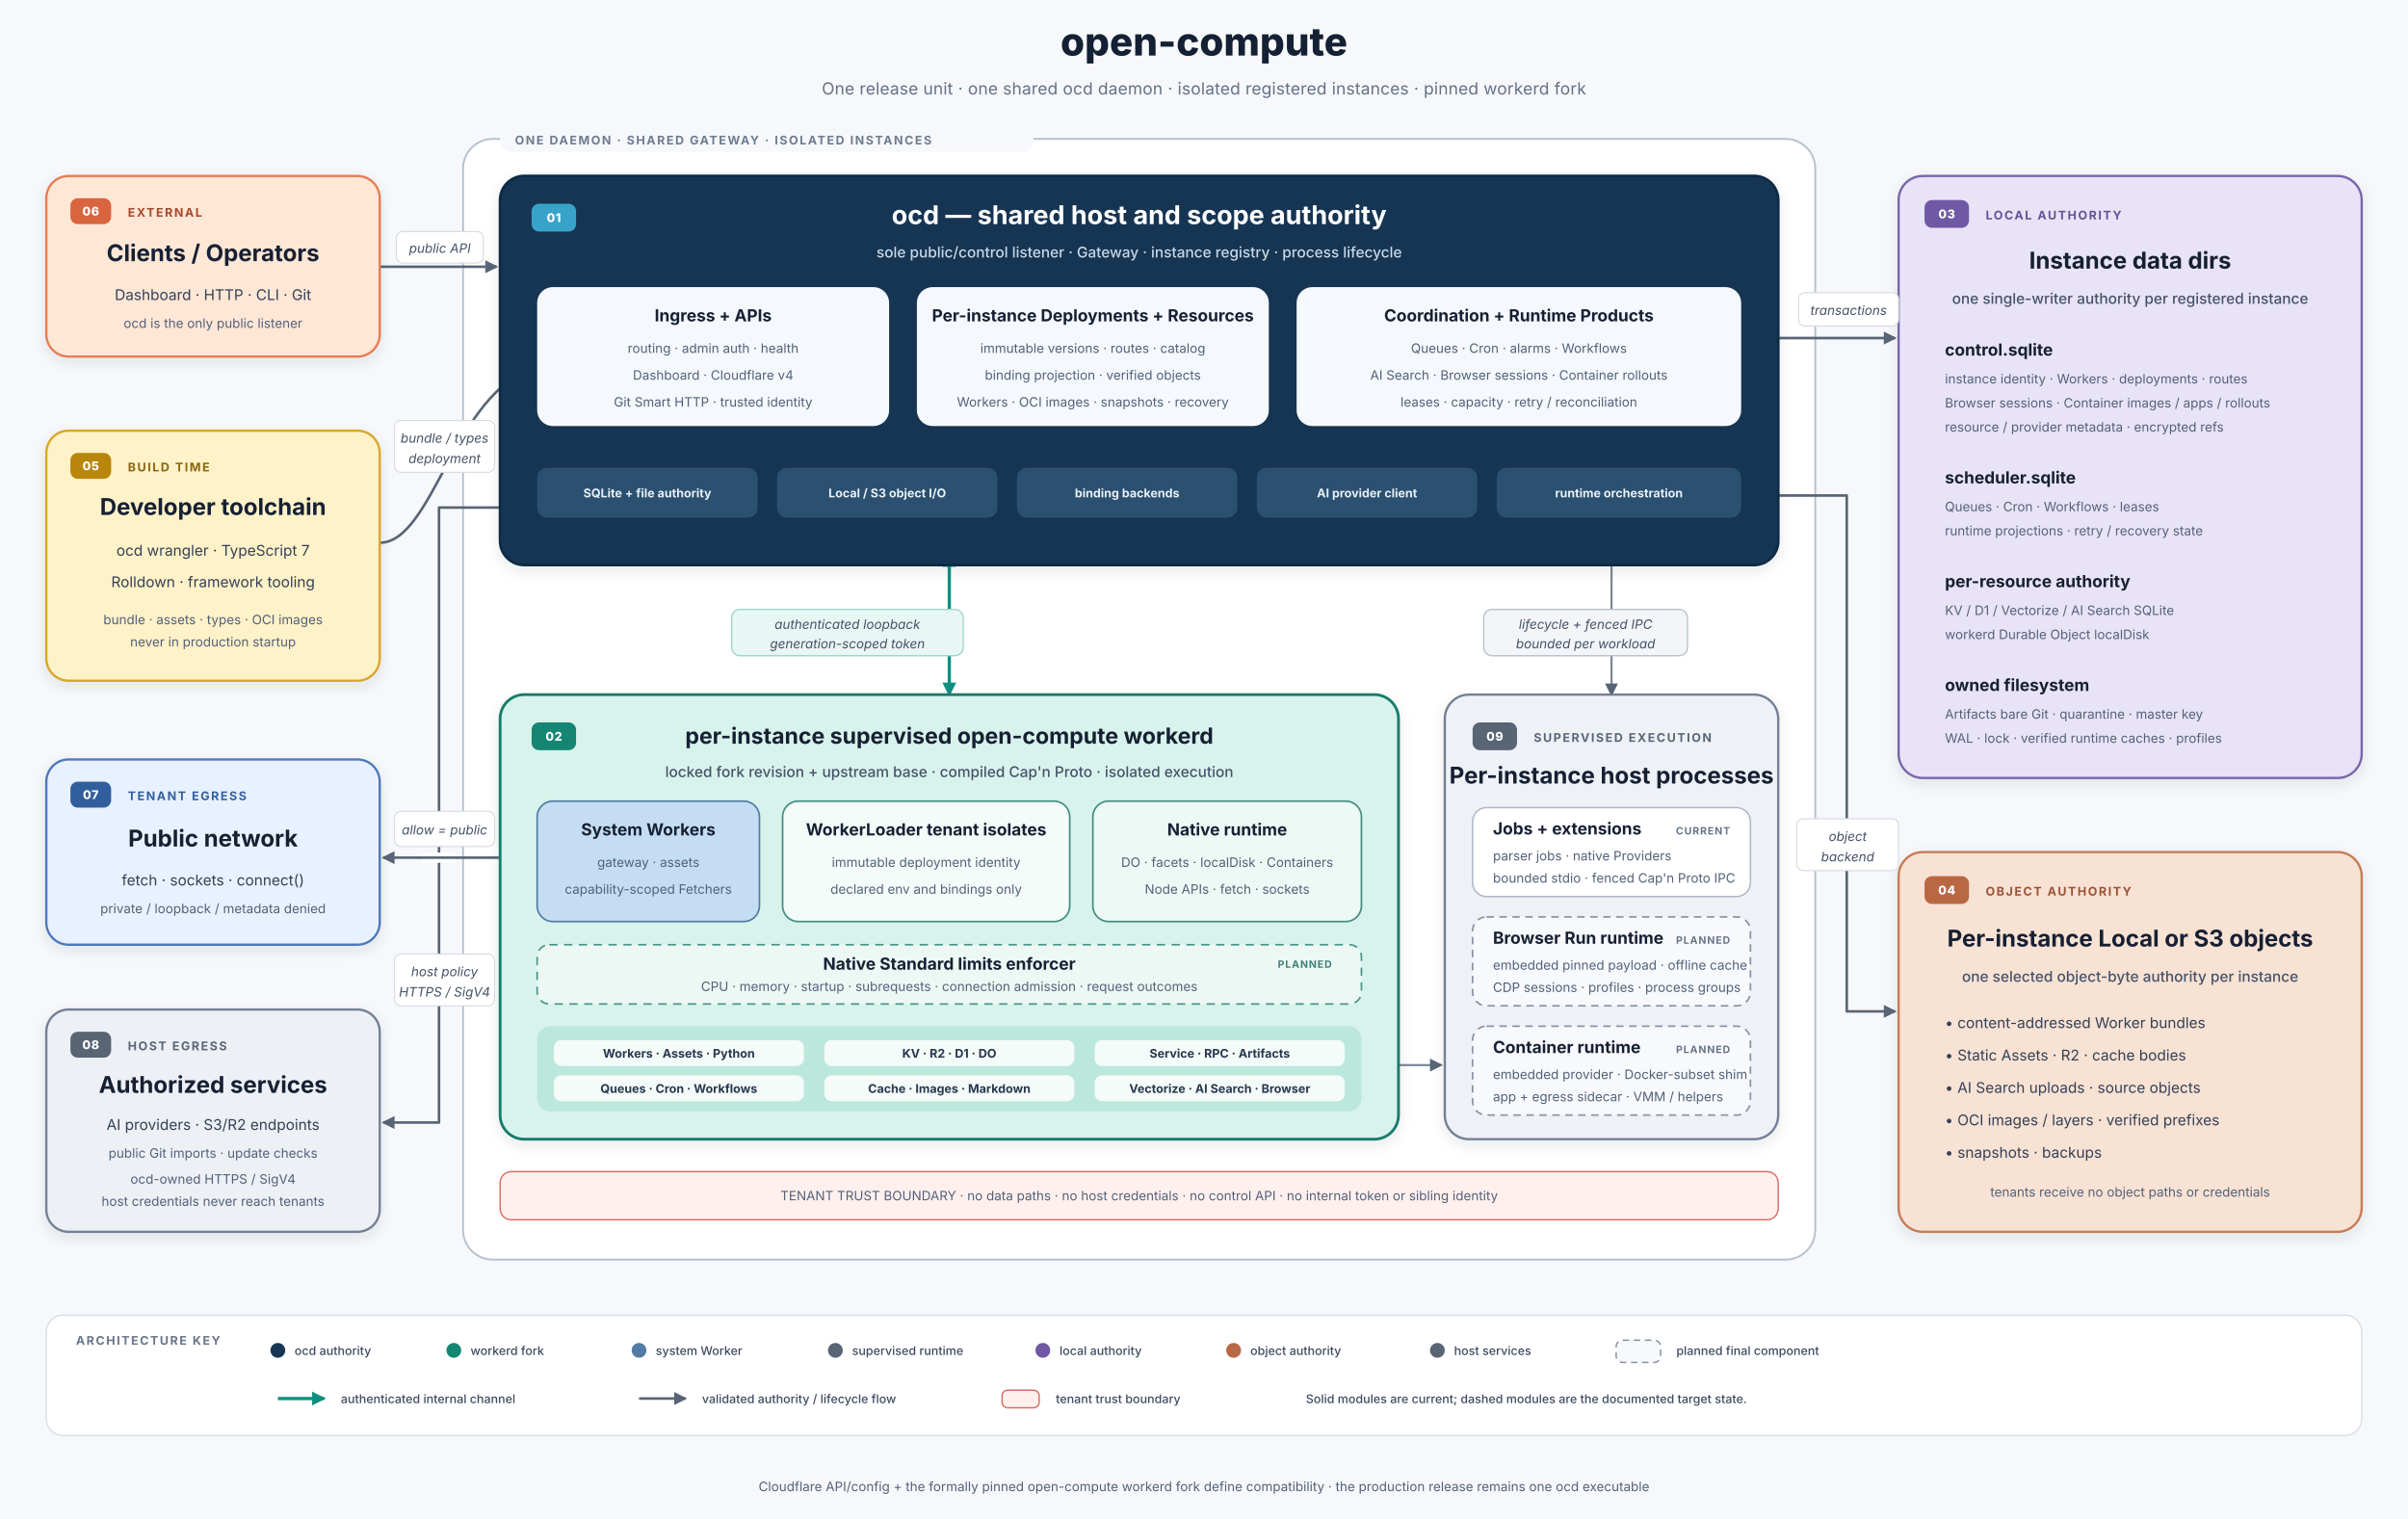
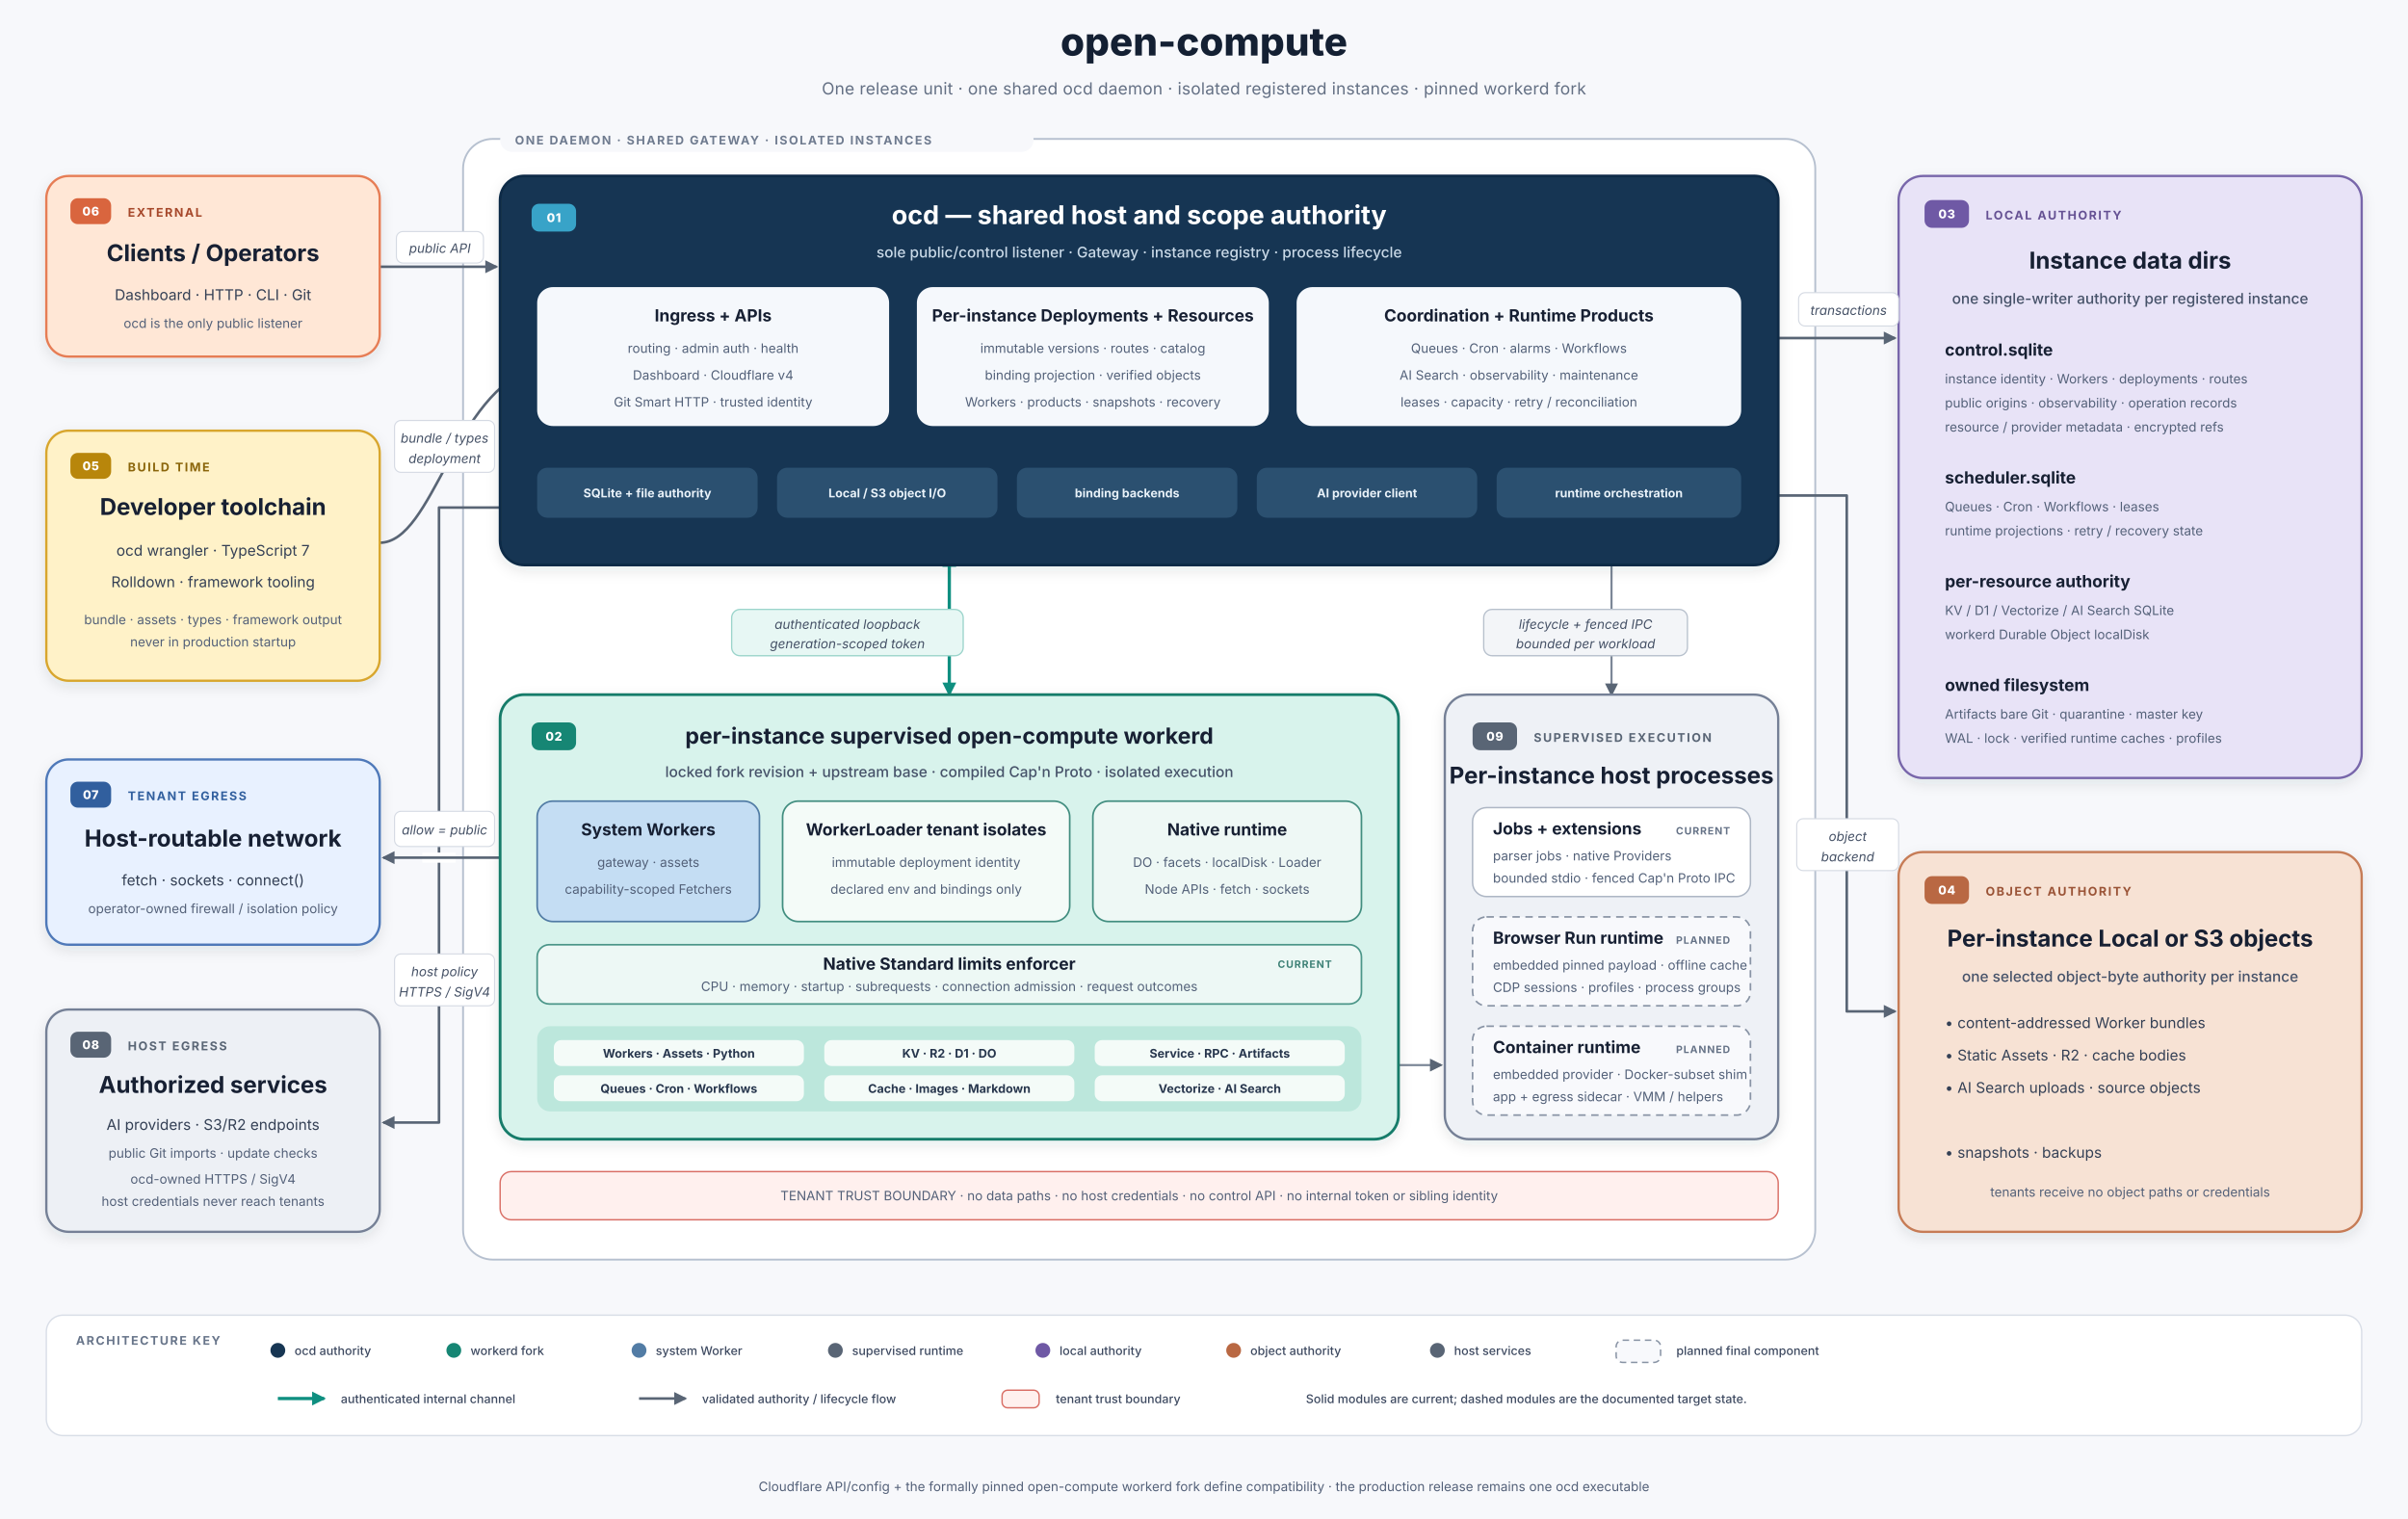
<svg xmlns="http://www.w3.org/2000/svg" xml:lang="en" width="2600" height="1640" viewBox="0 0 2600 1640" role="img" aria-labelledby="title desc">
  <defs>
    <marker id="arrow" markerWidth="14" markerHeight="14" refX="12" refY="7" orient="auto" markerUnits="userSpaceOnUse">
      <path d="M0 0 14 7 0 14Z" fill="#596575" />
    </marker>
    <marker id="arrow-teal" markerWidth="15" markerHeight="15" refX="13" refY="7.5" orient="auto" markerUnits="userSpaceOnUse">
      <path d="M0 0 15 7.5 0 15Z" fill="#0f8f80" />
    </marker>
    <marker id="arrow-teal-start" markerWidth="15" markerHeight="15" refX="2" refY="7.5" orient="auto-start-reverse" markerUnits="userSpaceOnUse">
      <path d="M0 0 15 7.5 0 15Z" fill="#0f8f80" />
    </marker>
    <filter id="shadow" x="-10%" y="-10%" width="120%" height="130%">
      <feDropShadow dx="0" dy="5" stdDeviation="7" flood-color="#1a2940" flood-opacity="0.10" />
    </filter>
    <style>
      .canvas { fill: #f7f8fb; }
      .title { font: 800 42px Inter, ui-sans-serif, system-ui, -apple-system, "Segoe UI", sans-serif; fill: #142033; letter-spacing: .1px; }
      .subtitle { font: 400 18px Inter, ui-sans-serif, system-ui, -apple-system, "Segoe UI", sans-serif; fill: #647084; letter-spacing: .2px; }
      .eyebrow { font: 750 13px Inter, ui-sans-serif, system-ui, -apple-system, "Segoe UI", sans-serif; letter-spacing: 1.6px; }
      .node-title { font: 750 25px Inter, ui-sans-serif, system-ui, -apple-system, "Segoe UI", sans-serif; fill: #172033; }
      .node-subtitle { font: 500 16px Inter, ui-sans-serif, system-ui, -apple-system, "Segoe UI", sans-serif; fill: #465269; }
      .body { font: 400 16px Inter, ui-sans-serif, system-ui, -apple-system, "Segoe UI", sans-serif; fill: #344055; }
      .body-small { font: 400 14px Inter, ui-sans-serif, system-ui, -apple-system, "Segoe UI", sans-serif; fill: #536078; }
      .module-title { font: 700 18px Inter, ui-sans-serif, system-ui, -apple-system, "Segoe UI", sans-serif; fill: #172033; }
      .module-body { font: 400 14px Inter, ui-sans-serif, system-ui, -apple-system, "Segoe UI", sans-serif; fill: #526078; }
      .label { font: italic 14px Inter, ui-sans-serif, system-ui, -apple-system, "Segoe UI", sans-serif; fill: #445065; }
      .chip { font: 650 13px Inter, ui-sans-serif, system-ui, -apple-system, "Segoe UI", sans-serif; fill: #27364d; }
      .badge { font: 800 13px Inter, ui-sans-serif, system-ui, -apple-system, "Segoe UI", sans-serif; fill: #ffffff; text-anchor: middle; dominant-baseline: central; letter-spacing: .6px; }
      .status { font: 750 11px Inter, ui-sans-serif, system-ui, -apple-system, "Segoe UI", sans-serif; letter-spacing: .9px; }
      .legend { font: 500 13px Inter, ui-sans-serif, system-ui, -apple-system, "Segoe UI", sans-serif; fill: #3d4960; }
      .edge { fill: none; stroke: #596575; stroke-width: 2.8; stroke-linejoin: round; marker-end: url(#arrow); }
      .edge-thin { fill: none; stroke: #7c8797; stroke-width: 2.3; stroke-linejoin: round; marker-end: url(#arrow); }
      .edge-auth { fill: none; stroke: #0f8f80; stroke-width: 3.5; marker-start: url(#arrow-teal-start); marker-end: url(#arrow-teal); }
      .edge-label { fill: #ffffff; stroke: #d5dae3; stroke-width: 1.2; }
    </style>
  </defs>
  <rect class="canvas" width="2600" height="1640" />
  <text class="title" x="1300" y="60" text-anchor="middle">open-compute</text>
  <text class="subtitle" x="1300" y="102" text-anchor="middle">One release unit · one shared ocd daemon · isolated registered instances · pinned workerd fork</text>
  <rect x="500" y="150" width="1460" height="1210" rx="32" fill="#ffffff" stroke="#b6c0cf" stroke-width="2" />
  <rect x="540" y="138" width="576" height="26" rx="13" fill="#f7f8fb" />
  <text class="eyebrow" x="556" y="156" fill="#6f7b8f">ONE DAEMON · SHARED GATEWAY · ISOLATED INSTANCES</text>
  <g id="flows">
    <path class="edge" d="M410 288 L536 288" />
    <path class="edge" d="M410 586 C468 586 490 422 580 396" />
    <path class="edge" d="M580 548 L474 548 L474 1212 L414 1212" />
    <path d="M492 926 L456 926" fill="none" stroke="#ffffff" stroke-width="11" />
    <path class="edge" d="M580 926 L414 926" />
    <path class="edge" d="M1920 365 L2046 365" />
    <path class="edge" d="M1880 535 L1994 535 L1994 1092 L2046 1092" />
    <path class="edge-auth" d="M1025 610 L1025 750" />
    <path class="edge-thin" d="M1740 610 L1740 750" />
    <path class="edge-thin" d="M1510 1150 L1556 1150" />
  </g>
  <g filter="url(#shadow)">
    <rect x="50" y="190" width="360" height="195" rx="24" fill="#ffe7d6" stroke="#e67d55" stroke-width="2.5" />
  </g>
  <rect x="76" y="214" width="44" height="28" rx="8" fill="#d9653e" />
  <text class="badge" x="98" y="228">06</text>
  <text class="eyebrow" x="138" y="234" fill="#a6482b">EXTERNAL</text>
  <text class="node-title" x="230" y="282" text-anchor="middle">Clients / Operators</text>
  <text class="body" x="230" y="324" text-anchor="middle">Dashboard · HTTP · CLI · Git</text>
  <text class="body-small" x="230" y="354" text-anchor="middle">ocd is the only public listener</text>
  <g filter="url(#shadow)">
    <rect x="50" y="465" width="360" height="270" rx="24" fill="#fff2c8" stroke="#d8a62e" stroke-width="2.5" />
  </g>
  <rect x="76" y="489" width="44" height="28" rx="8" fill="#b8860b" />
  <text class="badge" x="98" y="503">05</text>
  <text class="eyebrow" x="138" y="509" fill="#8a650a">BUILD TIME</text>
  <text class="node-title" x="230" y="556" text-anchor="middle">Developer toolchain</text>
  <text class="body" x="230" y="600" text-anchor="middle">ocd wrangler · TypeScript 7</text>
  <text class="body" x="230" y="634" text-anchor="middle">Rolldown · framework tooling</text>
-   <text class="body-small" x="230" y="674" text-anchor="middle">bundle · assets · types · OCI images</text>
+   <text class="body-small" x="230" y="674" text-anchor="middle">bundle · assets · types · framework output</text>
  <text class="body-small" x="230" y="698" text-anchor="middle">never in production startup</text>
  <g filter="url(#shadow)">
    <rect x="50" y="820" width="360" height="200" rx="24" fill="#e8f1ff" stroke="#4f79b9" stroke-width="2.5" />
  </g>
  <rect x="76" y="844" width="44" height="28" rx="8" fill="#315f9e" />
  <text class="badge" x="98" y="858">07</text>
  <text class="eyebrow" x="138" y="864" fill="#315f9e">TENANT EGRESS</text>
-   <text class="node-title" x="230" y="914" text-anchor="middle">Public network</text>
+   <text class="node-title" x="230" y="914" text-anchor="middle">Host-routable network</text>
  <text class="body" x="230" y="956" text-anchor="middle">fetch · sockets · connect()</text>
-   <text class="body-small" x="230" y="986" text-anchor="middle">private / loopback / metadata denied</text>
+   <text class="body-small" x="230" y="986" text-anchor="middle">operator-owned firewall / isolation policy</text>
  <g filter="url(#shadow)">
    <rect x="50" y="1090" width="360" height="240" rx="24" fill="#edf0f5" stroke="#748096" stroke-width="2.5" />
  </g>
  <rect x="76" y="1114" width="44" height="28" rx="8" fill="#596575" />
  <text class="badge" x="98" y="1128">08</text>
  <text class="eyebrow" x="138" y="1134" fill="#596575">HOST EGRESS</text>
  <text class="node-title" x="230" y="1180" text-anchor="middle">Authorized services</text>
  <text class="body" x="230" y="1220" text-anchor="middle">AI providers · S3/R2 endpoints</text>
  <text class="body-small" x="230" y="1250" text-anchor="middle">public Git imports · update checks</text>
  <text class="body-small" x="230" y="1278" text-anchor="middle">ocd-owned HTTPS / SigV4</text>
  <text class="body-small" x="230" y="1302" text-anchor="middle">host credentials never reach tenants</text>
  <g filter="url(#shadow)">
    <rect x="540" y="190" width="1380" height="420" rx="26" fill="#173653" stroke="#102c46" stroke-width="3" />
  </g>
  <rect x="574" y="220" width="48" height="30" rx="8" fill="#38a3c8" />
  <text class="badge" x="598" y="235">01</text>
  <text x="1230" y="242" text-anchor="middle" style="font:750 28px Inter,ui-sans-serif,system-ui,-apple-system,'Segoe UI',sans-serif;fill:#ffffff">ocd — shared host and scope authority</text>
  <text x="1230" y="278" text-anchor="middle" style="font:500 16px Inter,ui-sans-serif,system-ui,-apple-system,'Segoe UI',sans-serif;fill:#c9d9e7">sole public/control listener · Gateway · instance registry · process lifecycle</text>
  <rect x="580" y="310" width="380" height="150" rx="17" fill="#f5f8fc" />
  <text class="module-title" x="770" y="347" text-anchor="middle">Ingress + APIs</text>
  <text class="module-body" x="770" y="381" text-anchor="middle">routing · admin auth · health</text>
  <text class="module-body" x="770" y="410" text-anchor="middle">Dashboard · Cloudflare v4</text>
  <text class="module-body" x="770" y="439" text-anchor="middle">Git Smart HTTP · trusted identity</text>
  <rect x="990" y="310" width="380" height="150" rx="17" fill="#f5f8fc" />
  <text class="module-title" x="1180" y="347" text-anchor="middle">Per-instance Deployments + Resources</text>
  <text class="module-body" x="1180" y="381" text-anchor="middle">immutable versions · routes · catalog</text>
  <text class="module-body" x="1180" y="410" text-anchor="middle">binding projection · verified objects</text>
-   <text class="module-body" x="1180" y="439" text-anchor="middle">Workers · OCI images · snapshots · recovery</text>
+   <text class="module-body" x="1180" y="439" text-anchor="middle">Workers · products · snapshots · recovery</text>
  <rect x="1400" y="310" width="480" height="150" rx="17" fill="#f5f8fc" />
  <text class="module-title" x="1640" y="347" text-anchor="middle">Coordination + Runtime Products</text>
  <text class="module-body" x="1640" y="381" text-anchor="middle">Queues · Cron · alarms · Workflows</text>
-   <text class="module-body" x="1640" y="410" text-anchor="middle">AI Search · Browser sessions · Container rollouts</text>
+   <text class="module-body" x="1640" y="410" text-anchor="middle">AI Search · observability · maintenance</text>
  <text class="module-body" x="1640" y="439" text-anchor="middle">leases · capacity · retry / reconciliation</text>
  <rect x="580" y="505" width="238" height="54" rx="11" fill="#2b5070" />
  <text x="699" y="537" text-anchor="middle" style="font:650 13px Inter,ui-sans-serif,system-ui,-apple-system,'Segoe UI',sans-serif;fill:#e9f2f9">SQLite + file authority</text>
  <rect x="839" y="505" width="238" height="54" rx="11" fill="#2b5070" />
  <text x="958" y="537" text-anchor="middle" style="font:650 13px Inter,ui-sans-serif,system-ui,-apple-system,'Segoe UI',sans-serif;fill:#e9f2f9">Local / S3 object I/O</text>
  <rect x="1098" y="505" width="238" height="54" rx="11" fill="#2b5070" />
  <text x="1217" y="537" text-anchor="middle" style="font:650 13px Inter,ui-sans-serif,system-ui,-apple-system,'Segoe UI',sans-serif;fill:#e9f2f9">binding backends</text>
  <rect x="1357" y="505" width="238" height="54" rx="11" fill="#2b5070" />
  <text x="1476" y="537" text-anchor="middle" style="font:650 13px Inter,ui-sans-serif,system-ui,-apple-system,'Segoe UI',sans-serif;fill:#e9f2f9">AI provider client</text>
  <rect x="1616" y="505" width="264" height="54" rx="11" fill="#2b5070" />
  <text x="1748" y="537" text-anchor="middle" style="font:650 13px Inter,ui-sans-serif,system-ui,-apple-system,'Segoe UI',sans-serif;fill:#e9f2f9">runtime orchestration</text>
  <g filter="url(#shadow)">
    <rect x="540" y="750" width="970" height="480" rx="26" fill="#d8f3ec" stroke="#167c6a" stroke-width="3" />
  </g>
  <rect x="574" y="780" width="48" height="30" rx="8" fill="#168674" />
  <text class="badge" x="598" y="795">02</text>
  <text x="1025" y="803" text-anchor="middle" style="font:750 24px Inter,ui-sans-serif,system-ui,-apple-system,'Segoe UI',sans-serif;fill:#172033">per-instance supervised open-compute workerd</text>
  <text class="node-subtitle" x="1025" y="839" text-anchor="middle">locked fork revision + upstream base · compiled Cap'n Proto · isolated execution</text>
  <rect x="580" y="865" width="240" height="130" rx="17" fill="#c4ddf3" stroke="#527ca5" stroke-width="1.8" />
  <text class="module-title" x="700" y="902" text-anchor="middle">System Workers</text>
  <text class="module-body" x="700" y="936" text-anchor="middle">gateway · assets</text>
  <text class="module-body" x="700" y="965" text-anchor="middle">capability-scoped Fetchers</text>
  <rect x="845" y="865" width="310" height="130" rx="17" fill="#f4fbf8" stroke="#428e80" stroke-width="1.8" />
  <text class="module-title" x="1000" y="902" text-anchor="middle">WorkerLoader tenant isolates</text>
  <text class="module-body" x="1000" y="936" text-anchor="middle">immutable deployment identity</text>
  <text class="module-body" x="1000" y="965" text-anchor="middle">declared env and bindings only</text>
  <rect x="1180" y="865" width="290" height="130" rx="17" fill="#eef8f5" stroke="#428e80" stroke-width="1.8" />
  <text class="module-title" x="1325" y="902" text-anchor="middle">Native runtime</text>
-   <text class="module-body" x="1325" y="936" text-anchor="middle">DO · facets · localDisk · Containers</text>
+   <text class="module-body" x="1325" y="936" text-anchor="middle">DO · facets · localDisk · Loader</text>
  <text class="module-body" x="1325" y="965" text-anchor="middle">Node APIs · fetch · sockets</text>
-   <rect x="580" y="1020" width="890" height="64" rx="13" fill="#edf8f5" stroke="#4b9689" stroke-width="1.8" stroke-dasharray="9 7" />
+   <rect x="580" y="1020" width="890" height="64" rx="13" fill="#edf8f5" stroke="#4b9689" stroke-width="1.8" />
  <text class="module-title" x="1025" y="1047" text-anchor="middle">Native Standard limits enforcer</text>
  <text class="module-body" x="1025" y="1070" text-anchor="middle">CPU · memory · startup · subrequests · connection admission · request outcomes</text>
-   <text class="status" x="1438" y="1045" text-anchor="end" fill="#3c8075">PLANNED</text>
+   <text class="status" x="1438" y="1045" text-anchor="end" fill="#3c8075">CURRENT</text>
  <rect x="580" y="1108" width="890" height="92" rx="14" fill="#bce7dc" />
  <rect x="598" y="1123" width="270" height="28" rx="8" fill="#f4fbf8" />
  <text class="chip" x="733" y="1142" text-anchor="middle">Workers · Assets · Python</text>
  <rect x="890" y="1123" width="270" height="28" rx="8" fill="#f4fbf8" />
  <text class="chip" x="1025" y="1142" text-anchor="middle">KV · R2 · D1 · DO</text>
  <rect x="1182" y="1123" width="270" height="28" rx="8" fill="#f4fbf8" />
  <text class="chip" x="1317" y="1142" text-anchor="middle">Service · RPC · Artifacts</text>
  <rect x="598" y="1161" width="270" height="28" rx="8" fill="#f4fbf8" />
  <text class="chip" x="733" y="1180" text-anchor="middle">Queues · Cron · Workflows</text>
  <rect x="890" y="1161" width="270" height="28" rx="8" fill="#f4fbf8" />
  <text class="chip" x="1025" y="1180" text-anchor="middle">Cache · Images · Markdown</text>
  <rect x="1182" y="1161" width="270" height="28" rx="8" fill="#f4fbf8" />
-   <text class="chip" x="1317" y="1180" text-anchor="middle">Vectorize · AI Search · Browser</text>
+   <text class="chip" x="1317" y="1180" text-anchor="middle">Vectorize · AI Search</text>
  <g filter="url(#shadow)">
    <rect x="1560" y="750" width="360" height="480" rx="26" fill="#eef1f6" stroke="#748096" stroke-width="2.5" />
  </g>
  <rect x="1590" y="780" width="48" height="30" rx="8" fill="#596575" />
  <text class="badge" x="1614" y="795">09</text>
  <text class="eyebrow" x="1656" y="801" fill="#596575">SUPERVISED EXECUTION</text>
  <text class="node-title" x="1740" y="846" text-anchor="middle">Per-instance host processes</text>
  <rect x="1590" y="872" width="300" height="96" rx="15" fill="#ffffff" stroke="#aeb7c5" stroke-width="1.6" />
  <text class="module-title" x="1612" y="901">Jobs + extensions</text>
  <text class="status" x="1868" y="901" text-anchor="end" fill="#667387">CURRENT</text>
  <text class="module-body" x="1612" y="929">parser jobs · native Providers</text>
  <text class="module-body" x="1612" y="953">bounded stdio · fenced Cap'n Proto IPC</text>
  <rect x="1590" y="990" width="300" height="96" rx="15" fill="#f8f9fc" stroke="#8994a5" stroke-width="1.8" stroke-dasharray="8 6" />
  <text class="module-title" x="1612" y="1019">Browser Run runtime</text>
  <text class="status" x="1868" y="1019" text-anchor="end" fill="#667387">PLANNED</text>
  <text class="module-body" x="1612" y="1047">embedded pinned payload · offline cache</text>
  <text class="module-body" x="1612" y="1071">CDP sessions · profiles · process groups</text>
  <rect x="1590" y="1108" width="300" height="96" rx="15" fill="#f8f9fc" stroke="#8994a5" stroke-width="1.8" stroke-dasharray="8 6" />
  <text class="module-title" x="1612" y="1137">Container runtime</text>
  <text class="status" x="1868" y="1137" text-anchor="end" fill="#667387">PLANNED</text>
  <text class="module-body" x="1612" y="1165">embedded provider · Docker-subset shim</text>
  <text class="module-body" x="1612" y="1189">app + egress sidecar · VMM / helpers</text>
  <rect x="540" y="1265" width="1380" height="52" rx="12" fill="#fff0ee" stroke="#d96d64" stroke-width="1.5" />
  <text class="body-small" x="1230" y="1296" text-anchor="middle">TENANT TRUST BOUNDARY · no data paths · no host credentials · no control API · no internal token or sibling identity</text>
  <g filter="url(#shadow)">
    <rect x="2050" y="190" width="500" height="650" rx="26" fill="#e8e3f7" stroke="#7866aa" stroke-width="2.5" />
  </g>
  <rect x="2078" y="216" width="48" height="30" rx="8" fill="#6f59a5" />
  <text class="badge" x="2102" y="231">03</text>
  <text class="eyebrow" x="2144" y="237" fill="#655193">LOCAL AUTHORITY</text>
  <text class="node-title" x="2300" y="290" text-anchor="middle">Instance data dirs</text>
  <text class="node-subtitle" x="2300" y="328" text-anchor="middle">one single-writer authority per registered instance</text>
  <text class="module-title" x="2100" y="384">control.sqlite</text>
  <text class="body-small" x="2100" y="414">instance identity · Workers · deployments · routes</text>
-   <text class="body-small" x="2100" y="440">Browser sessions · Container images / apps / rollouts</text>
+   <text class="body-small" x="2100" y="440">public origins · observability · operation records</text>
  <text class="body-small" x="2100" y="466">resource / provider metadata · encrypted refs</text>
  <text class="module-title" x="2100" y="522">scheduler.sqlite</text>
  <text class="body-small" x="2100" y="552">Queues · Cron · Workflows · leases</text>
  <text class="body-small" x="2100" y="578">runtime projections · retry / recovery state</text>
  <text class="module-title" x="2100" y="634">per-resource authority</text>
  <text class="body-small" x="2100" y="664">KV / D1 / Vectorize / AI Search SQLite</text>
  <text class="body-small" x="2100" y="690">workerd Durable Object localDisk</text>
  <text class="module-title" x="2100" y="746">owned filesystem</text>
  <text class="body-small" x="2100" y="776">Artifacts bare Git · quarantine · master key</text>
  <text class="body-small" x="2100" y="802">WAL · lock · verified runtime caches · profiles</text>
  <g filter="url(#shadow)">
    <rect x="2050" y="920" width="500" height="410" rx="26" fill="#f7e2d4" stroke="#c67b57" stroke-width="2.5" />
  </g>
  <rect x="2078" y="946" width="48" height="30" rx="8" fill="#b96843" />
  <text class="badge" x="2102" y="961">04</text>
  <text class="eyebrow" x="2144" y="967" fill="#9a5336">OBJECT AUTHORITY</text>
  <text class="node-title" x="2300" y="1022" text-anchor="middle">Per-instance Local or S3 objects</text>
  <text class="node-subtitle" x="2300" y="1060" text-anchor="middle">one selected object-byte authority per instance</text>
  <text class="body" x="2100" y="1110">• content-addressed Worker bundles</text>
  <text class="body" x="2100" y="1145">• Static Assets · R2 · cache bodies</text>
  <text class="body" x="2100" y="1180">• AI Search uploads · source objects</text>
-   <text class="body" x="2100" y="1215">• OCI images / layers · verified prefixes</text>
  <text class="body" x="2100" y="1250">• snapshots · backups</text>
  <text class="body-small" x="2300" y="1292" text-anchor="middle">tenants receive no object paths or credentials</text>
  <g id="flow-labels">
    <rect class="edge-label" x="428" y="250" width="94" height="34" rx="7" />
    <text class="label" x="475" y="273" text-anchor="middle">public API</text>
    <rect class="edge-label" x="426" y="454" width="108" height="56" rx="7" />
    <text class="label" x="480" y="478" text-anchor="middle">bundle / types</text>
    <text class="label" x="480" y="500" text-anchor="middle">deployment</text>
    <rect class="edge-label" x="426" y="876" width="108" height="38" rx="7" />
    <text class="label" x="480" y="901" text-anchor="middle">allow = public</text>
    <rect class="edge-label" x="426" y="1030" width="108" height="56" rx="7" />
    <text class="label" x="480" y="1054" text-anchor="middle">host policy</text>
    <text class="label" x="480" y="1076" text-anchor="middle">HTTPS / SigV4</text>
    <rect class="edge-label" x="1942" y="316" width="108" height="36" rx="7" />
    <text class="label" x="1996" y="340" text-anchor="middle">transactions</text>
    <rect class="edge-label" x="1940" y="884" width="110" height="56" rx="7" />
    <text class="label" x="1995" y="908" text-anchor="middle">object</text>
    <text class="label" x="1995" y="930" text-anchor="middle">backend</text>
    <rect x="790" y="658" width="250" height="50" rx="9" fill="#e7f7f4" stroke="#9bd4cb" stroke-width="1.4" />
    <text class="label" x="915" y="679" text-anchor="middle">authenticated loopback</text>
    <text class="label" x="915" y="700" text-anchor="middle">generation-scoped token</text>
    <rect x="1602" y="658" width="220" height="50" rx="9" fill="#f3f5f8" stroke="#b7c0cc" stroke-width="1.4" />
    <text class="label" x="1712" y="679" text-anchor="middle">lifecycle + fenced IPC</text>
    <text class="label" x="1712" y="700" text-anchor="middle">bounded per workload</text>
  </g>
  <rect x="50" y="1420" width="2500" height="130" rx="18" fill="#ffffff" stroke="#d9dee7" stroke-width="1.5" />
  <text class="eyebrow" x="82" y="1452" fill="#68758a">ARCHITECTURE KEY</text>
  <circle cx="300" cy="1458" r="8" fill="#173653" />
  <text class="legend" x="318" y="1463">ocd authority</text>
  <circle cx="490" cy="1458" r="8" fill="#168674" />
  <text class="legend" x="508" y="1463">workerd fork</text>
  <circle cx="690" cy="1458" r="8" fill="#527ca5" />
  <text class="legend" x="708" y="1463">system Worker</text>
  <circle cx="902" cy="1458" r="8" fill="#596575" />
  <text class="legend" x="920" y="1463">supervised runtime</text>
  <circle cx="1126" cy="1458" r="8" fill="#6f59a5" />
  <text class="legend" x="1144" y="1463">local authority</text>
  <circle cx="1332" cy="1458" r="8" fill="#b96843" />
  <text class="legend" x="1350" y="1463">object authority</text>
  <circle cx="1552" cy="1458" r="8" fill="#596575" />
  <text class="legend" x="1570" y="1463">host services</text>
  <rect x="1745" y="1447" width="48" height="24" rx="7" fill="#f8f9fc" stroke="#8994a5" stroke-width="1.6" stroke-dasharray="7 5" />
  <text class="legend" x="1810" y="1463">planned final component</text>
  <line x1="300" y1="1510" x2="350" y2="1510" stroke="#0f8f80" stroke-width="3.5" marker-end="url(#arrow-teal)" />
  <text class="legend" x="368" y="1515">authenticated internal channel</text>
  <line x1="690" y1="1510" x2="740" y2="1510" stroke="#596575" stroke-width="2.8" marker-end="url(#arrow)" />
  <text class="legend" x="758" y="1515">validated authority / lifecycle flow</text>
  <rect x="1082" y="1501" width="40" height="19" rx="6" fill="#fff0ee" stroke="#d96d64" stroke-width="1.5" />
  <text class="legend" x="1140" y="1515">tenant trust boundary</text>
  <text class="legend" x="1410" y="1515">Solid modules are current; dashed modules are the documented target state.</text>
  <text class="body-small" x="1300" y="1610" text-anchor="middle">Cloudflare API/config + the formally pinned open-compute workerd fork define compatibility · the production release remains one ocd executable</text>
</svg>
